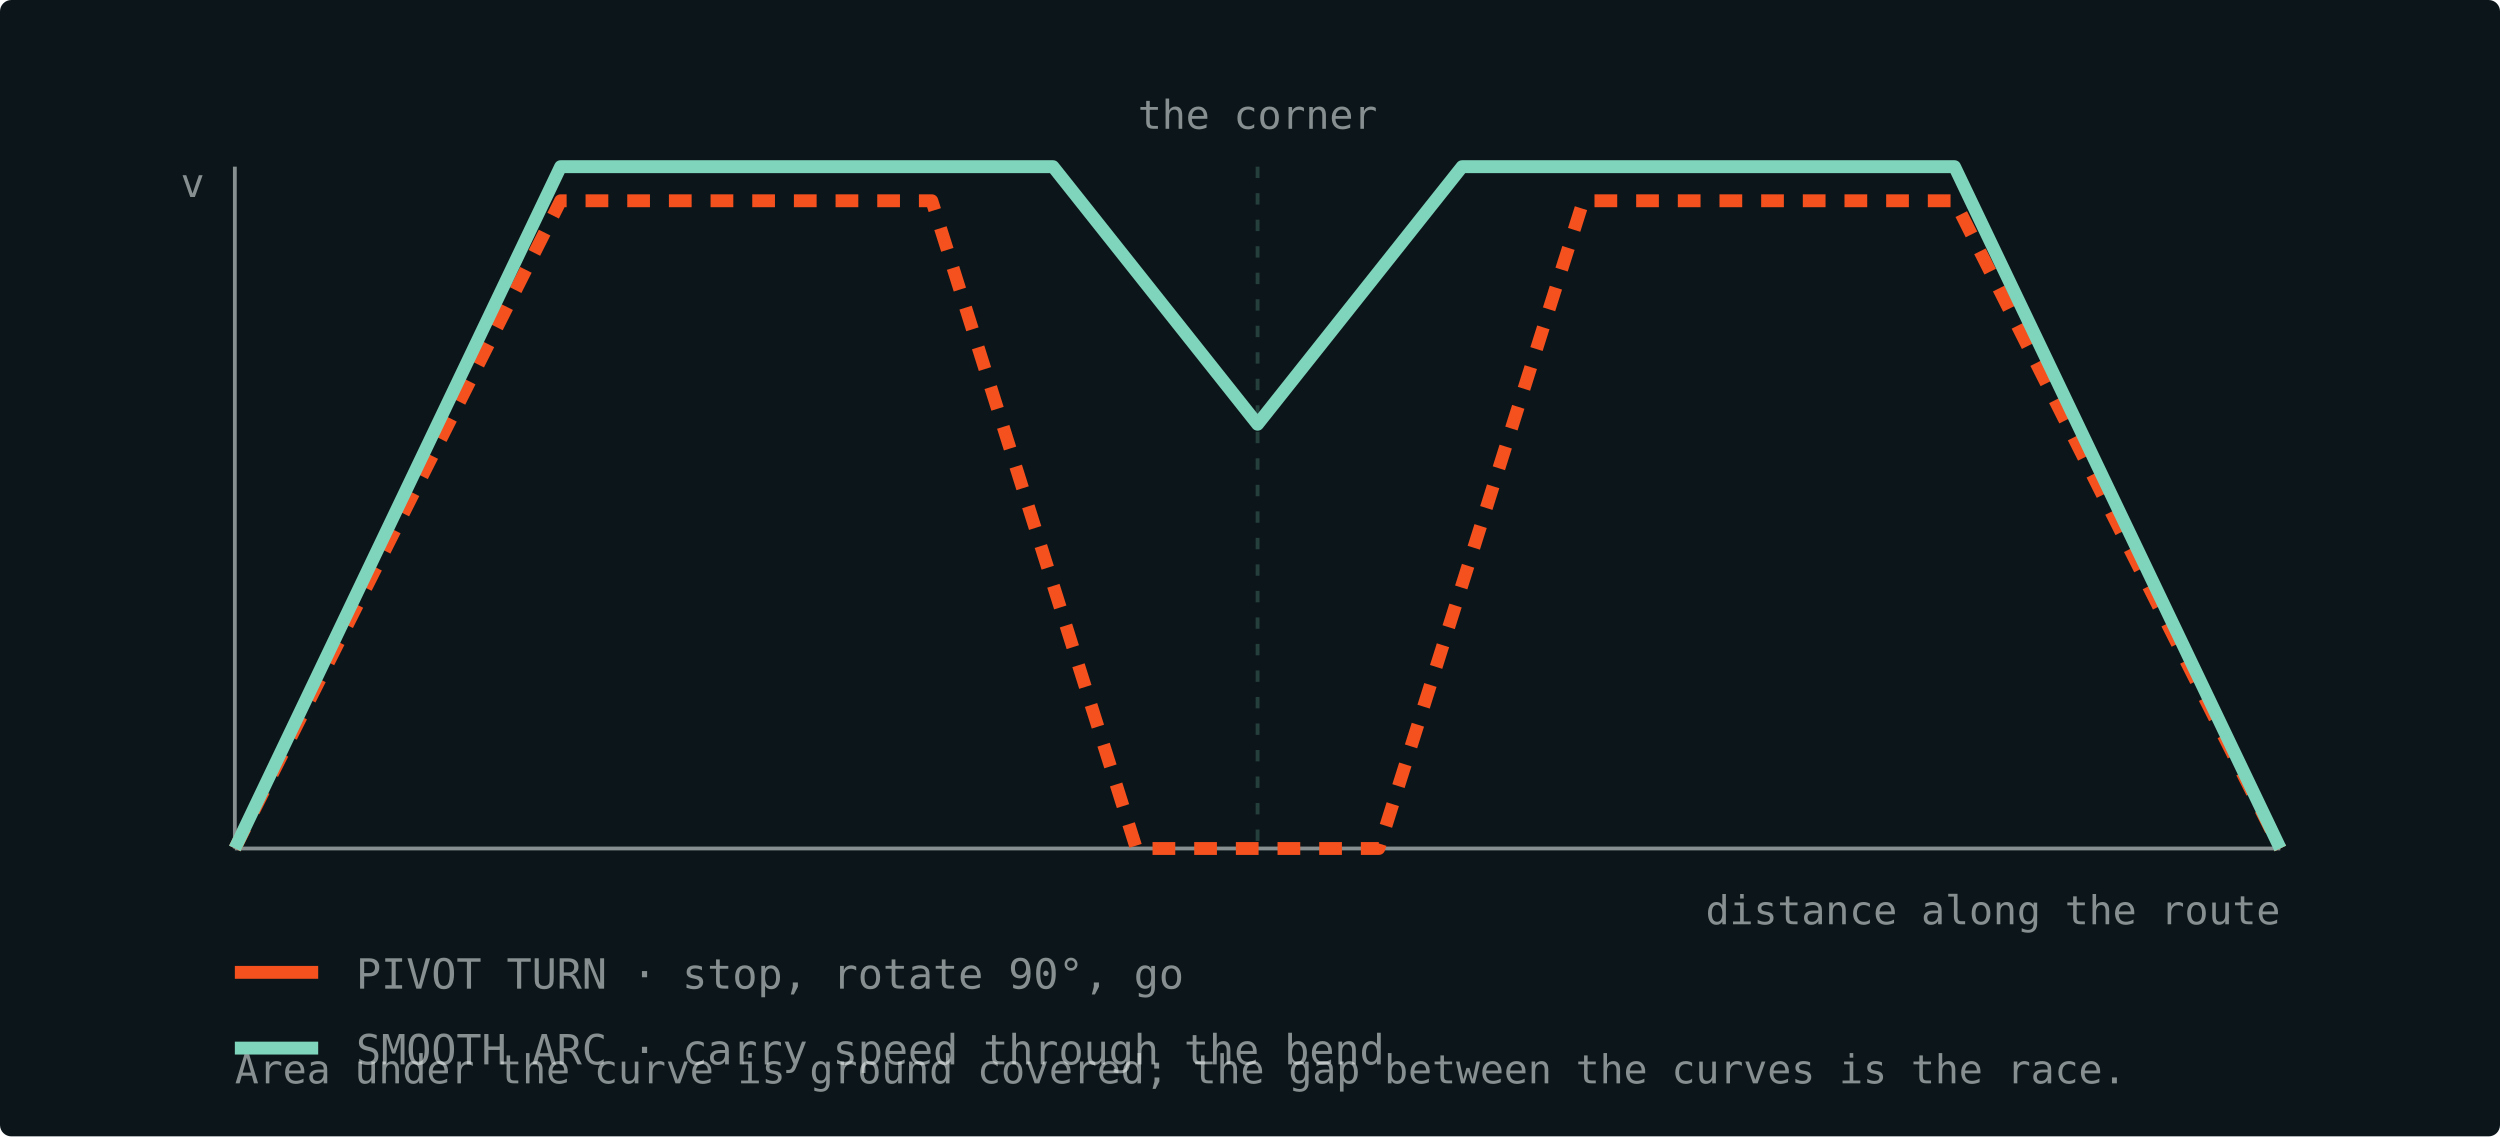
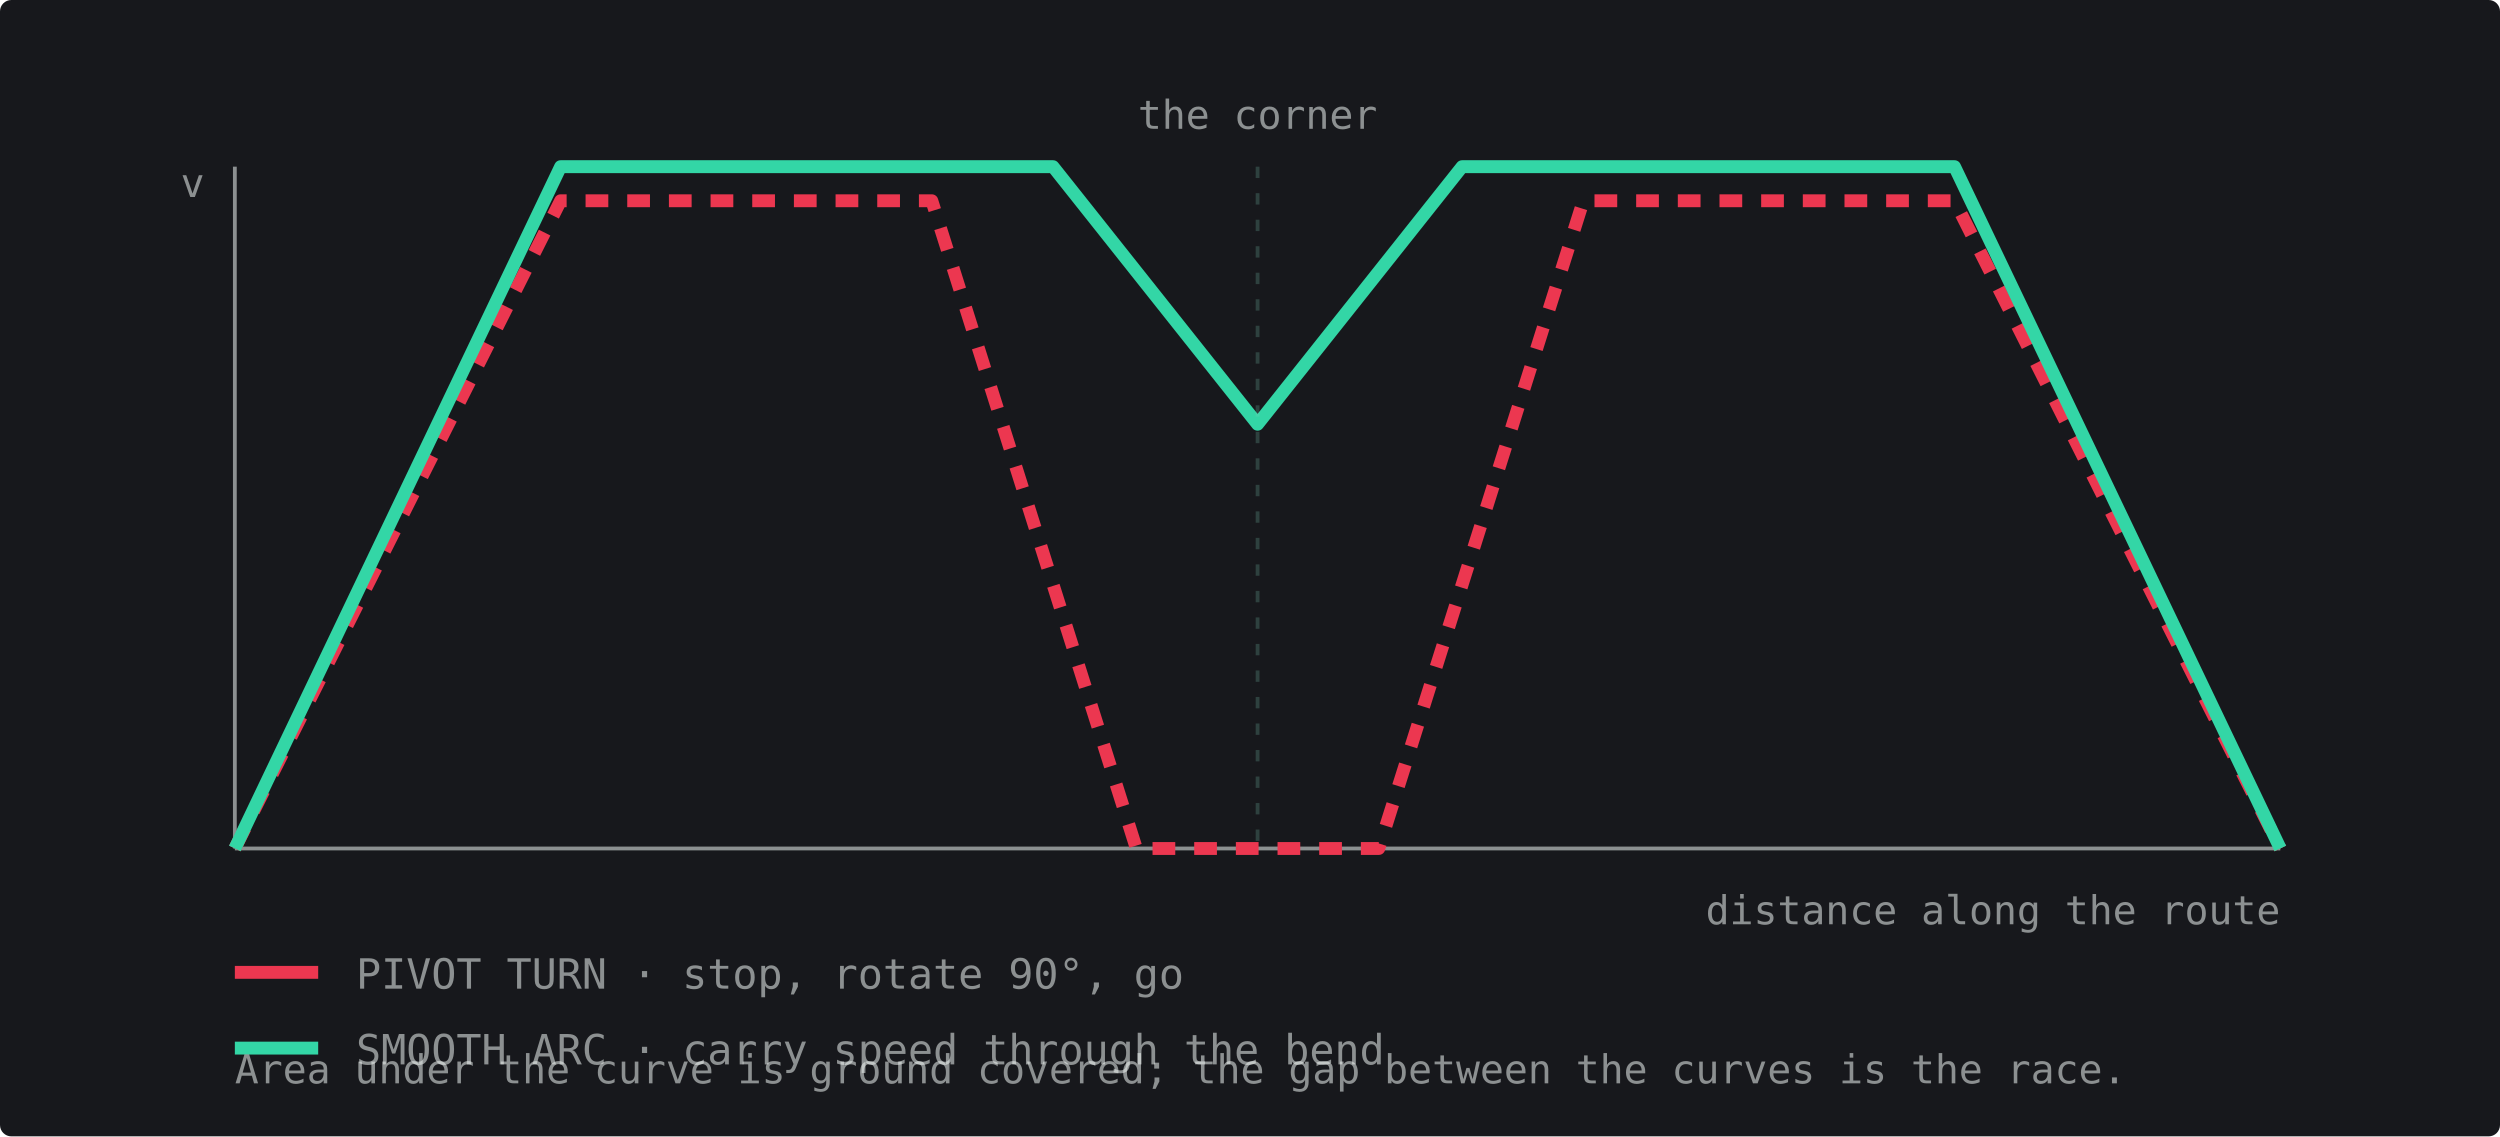
<svg xmlns="http://www.w3.org/2000/svg" viewBox="0 0 660 300" width="660" height="300" role="img" aria-label="Velocity profiles for a pivot turn against a smooth arc turn">
-   <rect width="660" height="300" fill="#0C161A" rx="3" />
+   <rect width="660" height="300" fill="#17181C" rx="3" />
  <line x1="62" y1="224" x2="602" y2="224" stroke="rgba(237,242,240,.55)" stroke-width="1" />
  <line x1="62" y1="44" x2="62" y2="224" stroke="rgba(237,242,240,.55)" stroke-width="1" />
  <text x="54" y="52" fill="rgba(237,242,240,.55)" font-family="JetBrains Mono, Cascadia Code, Consolas, monospace" font-size="10.5" text-anchor="end">v</text>
  <text x="602" y="244" fill="rgba(237,242,240,.55)" font-family="JetBrains Mono, Cascadia Code, Consolas, monospace" font-size="10.5" text-anchor="end">distance along the route</text>
-   <path d="M 62 224 L 148 53 L 246 53 L 300 224 L 364 224 L 418 53 L 516 53 L 602 224" fill="none" stroke="#F4511E" stroke-width="3.4" stroke-linejoin="round" stroke-dasharray="6 5" />
-   <path d="M 62 224 L 148 44 L 278 44 L 332 112 L 386 44 L 516 44 L 602 224" fill="none" stroke="#7FD4BC" stroke-width="3.4" stroke-linejoin="round" stroke-dasharray="" />
+   <path d="M 62 224 L 148 53 L 246 53 L 300 224 L 364 224 L 418 53 L 516 53 L 602 224" fill="none" stroke="#EC3750" stroke-width="3.4" stroke-linejoin="round" stroke-dasharray="6 5" />
+   <path d="M 62 224 L 148 44 L 278 44 L 332 112 L 386 44 L 516 44 L 602 224" fill="none" stroke="#33D6A6" stroke-width="3.4" stroke-linejoin="round" stroke-dasharray="" />
  <line x1="332" y1="44" x2="332" y2="224" stroke="rgba(127,212,188,.22)" stroke-width="1" stroke-dasharray="3 4" />
  <text x="332" y="34" fill="rgba(237,242,240,.55)" font-family="JetBrains Mono, Cascadia Code, Consolas, monospace" font-size="10.5" text-anchor="middle">the corner</text>
-   <rect x="62" y="255" width="22" height="3.4" fill="#F4511E" />
+   <rect x="62" y="255" width="22" height="3.4" fill="#EC3750" />
  <text x="94" y="261" fill="rgba(237,242,240,.55)" font-family="JetBrains Mono, Cascadia Code, Consolas, monospace" font-size="11">PIVOT TURN · stop, rotate 90°, go</text>
-   <rect x="62" y="275" width="22" height="3.4" fill="#7FD4BC" />
+   <rect x="62" y="275" width="22" height="3.4" fill="#33D6A6" />
  <text x="94" y="281" fill="rgba(237,242,240,.55)" font-family="JetBrains Mono, Cascadia Code, Consolas, monospace" font-size="11">SMOOTH ARC · carry speed through the bend</text>
  <text x="62" y="286" fill="rgba(237,242,240,.55)" font-family="JetBrains Mono, Cascadia Code, Consolas, monospace" font-size="10.5">Area under the curve is ground covered; the gap between the curves is the race.</text>
</svg>
